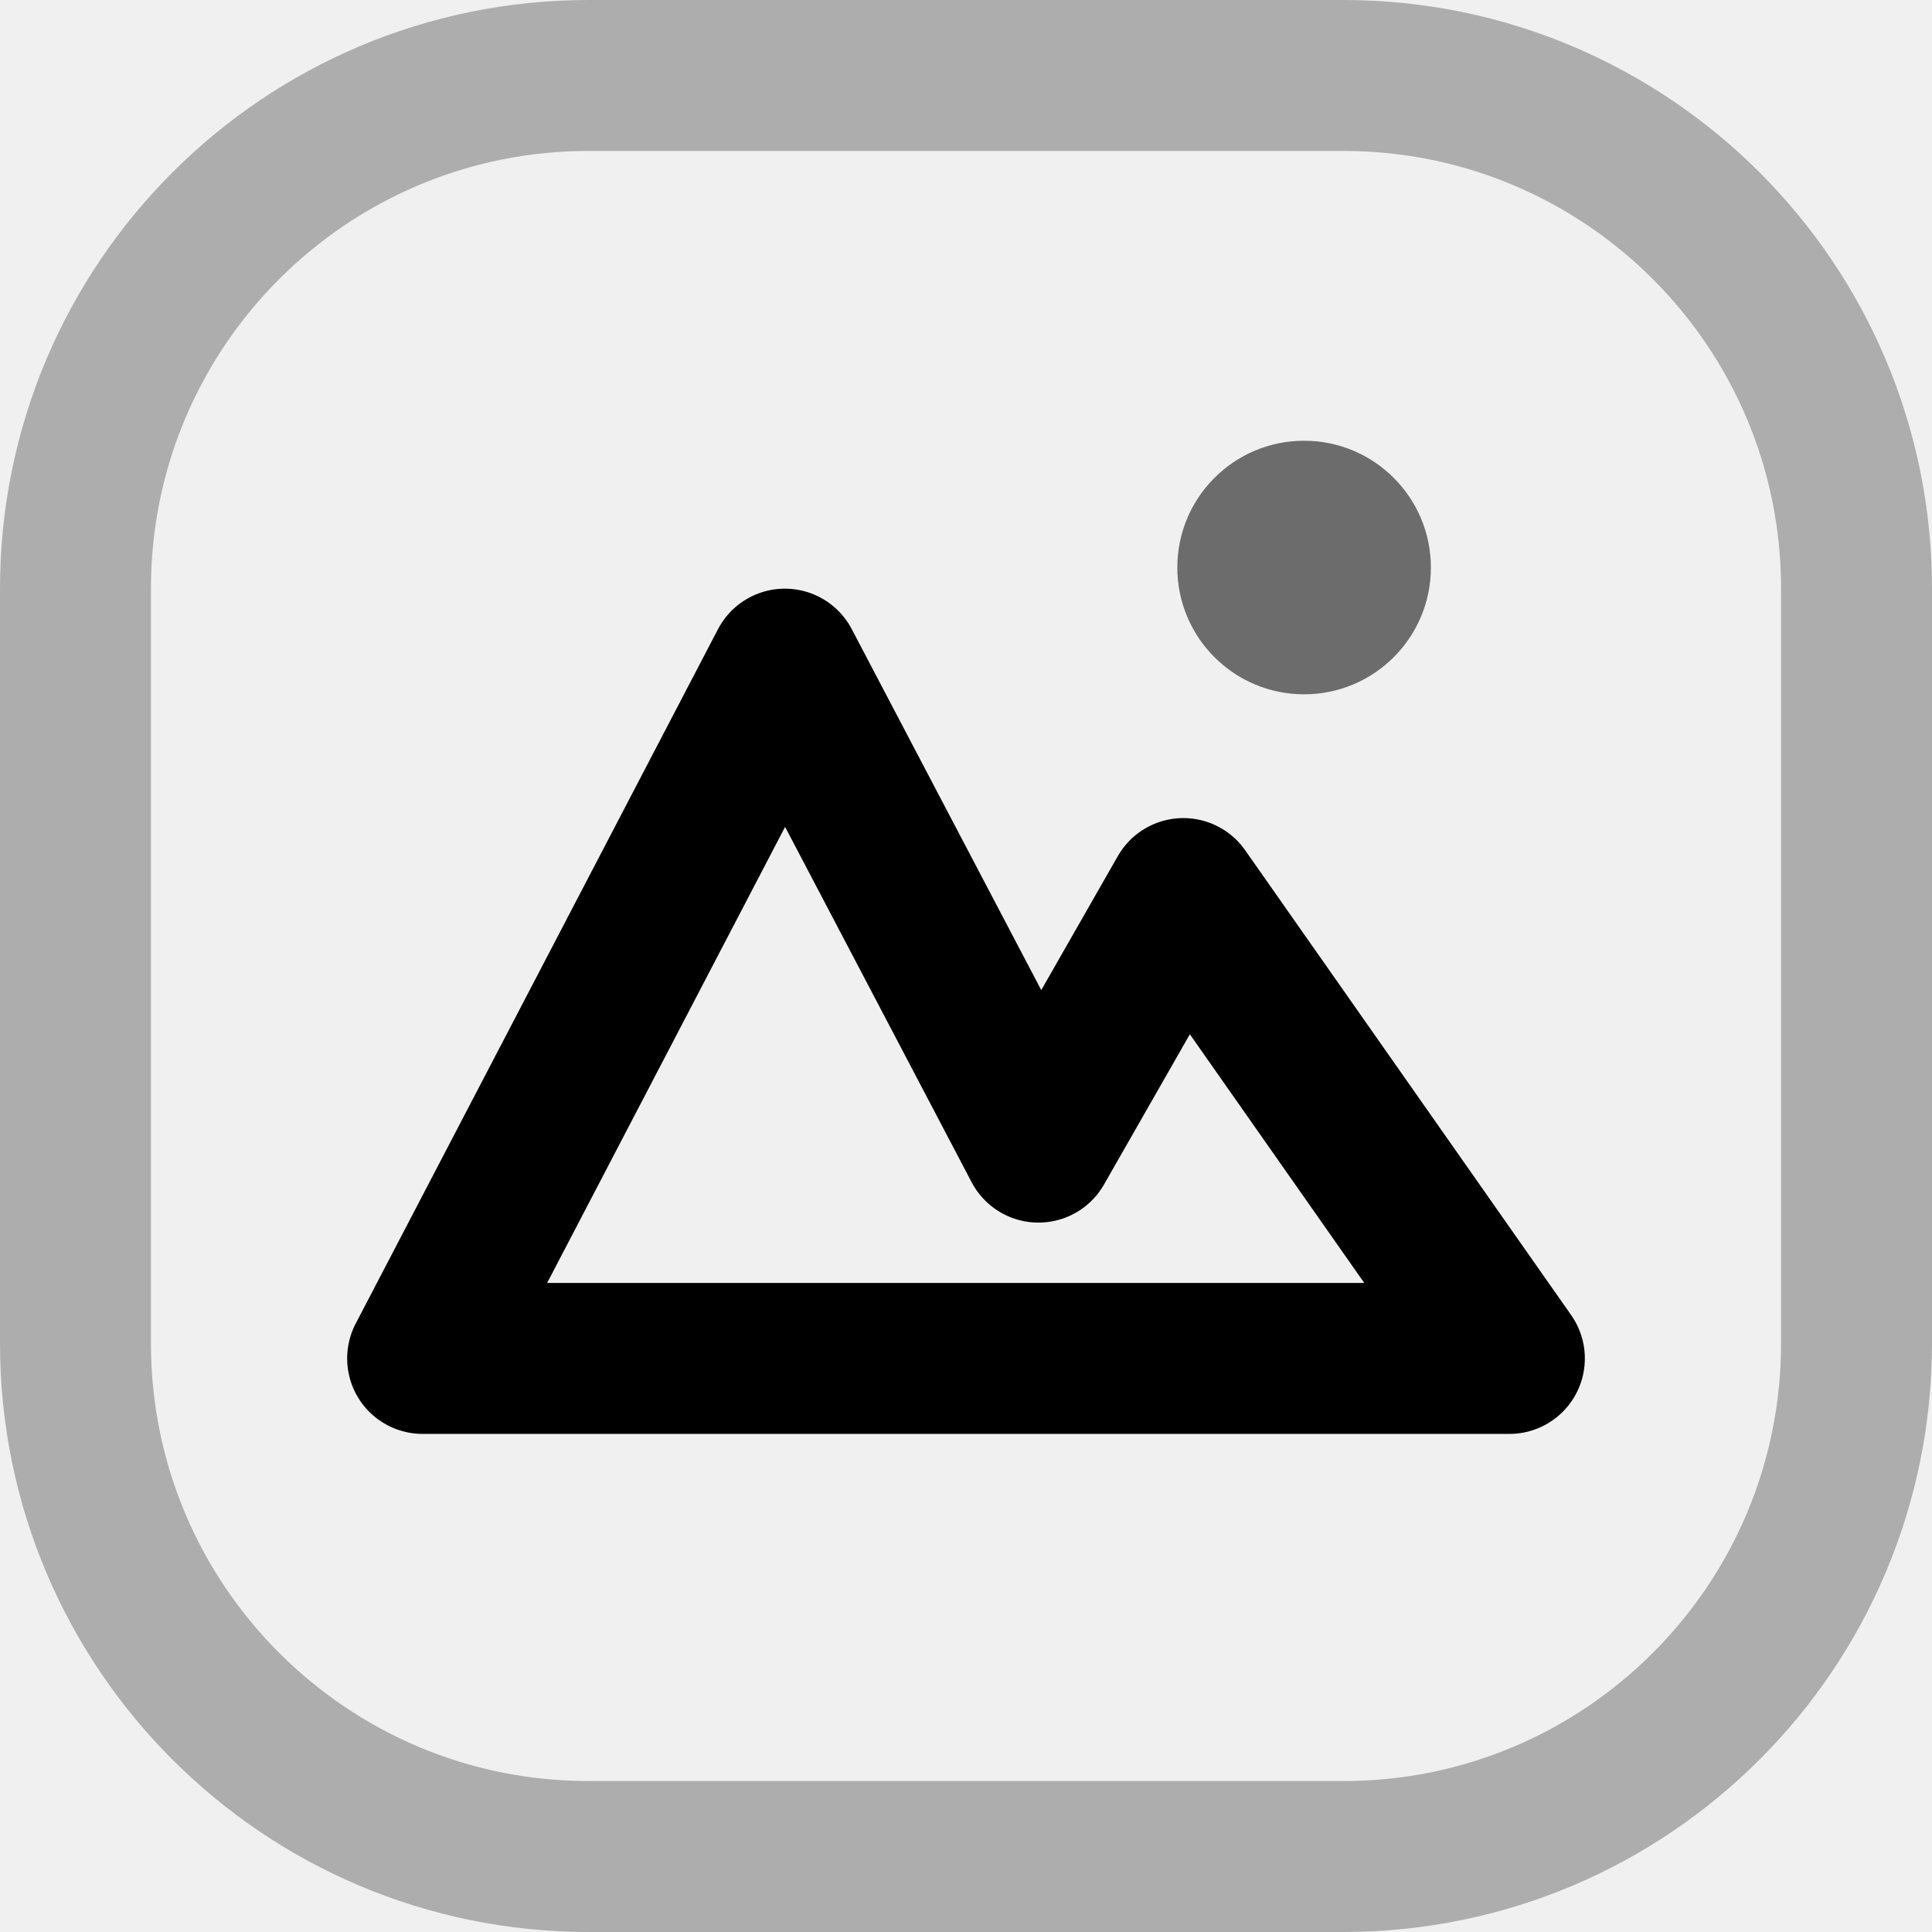
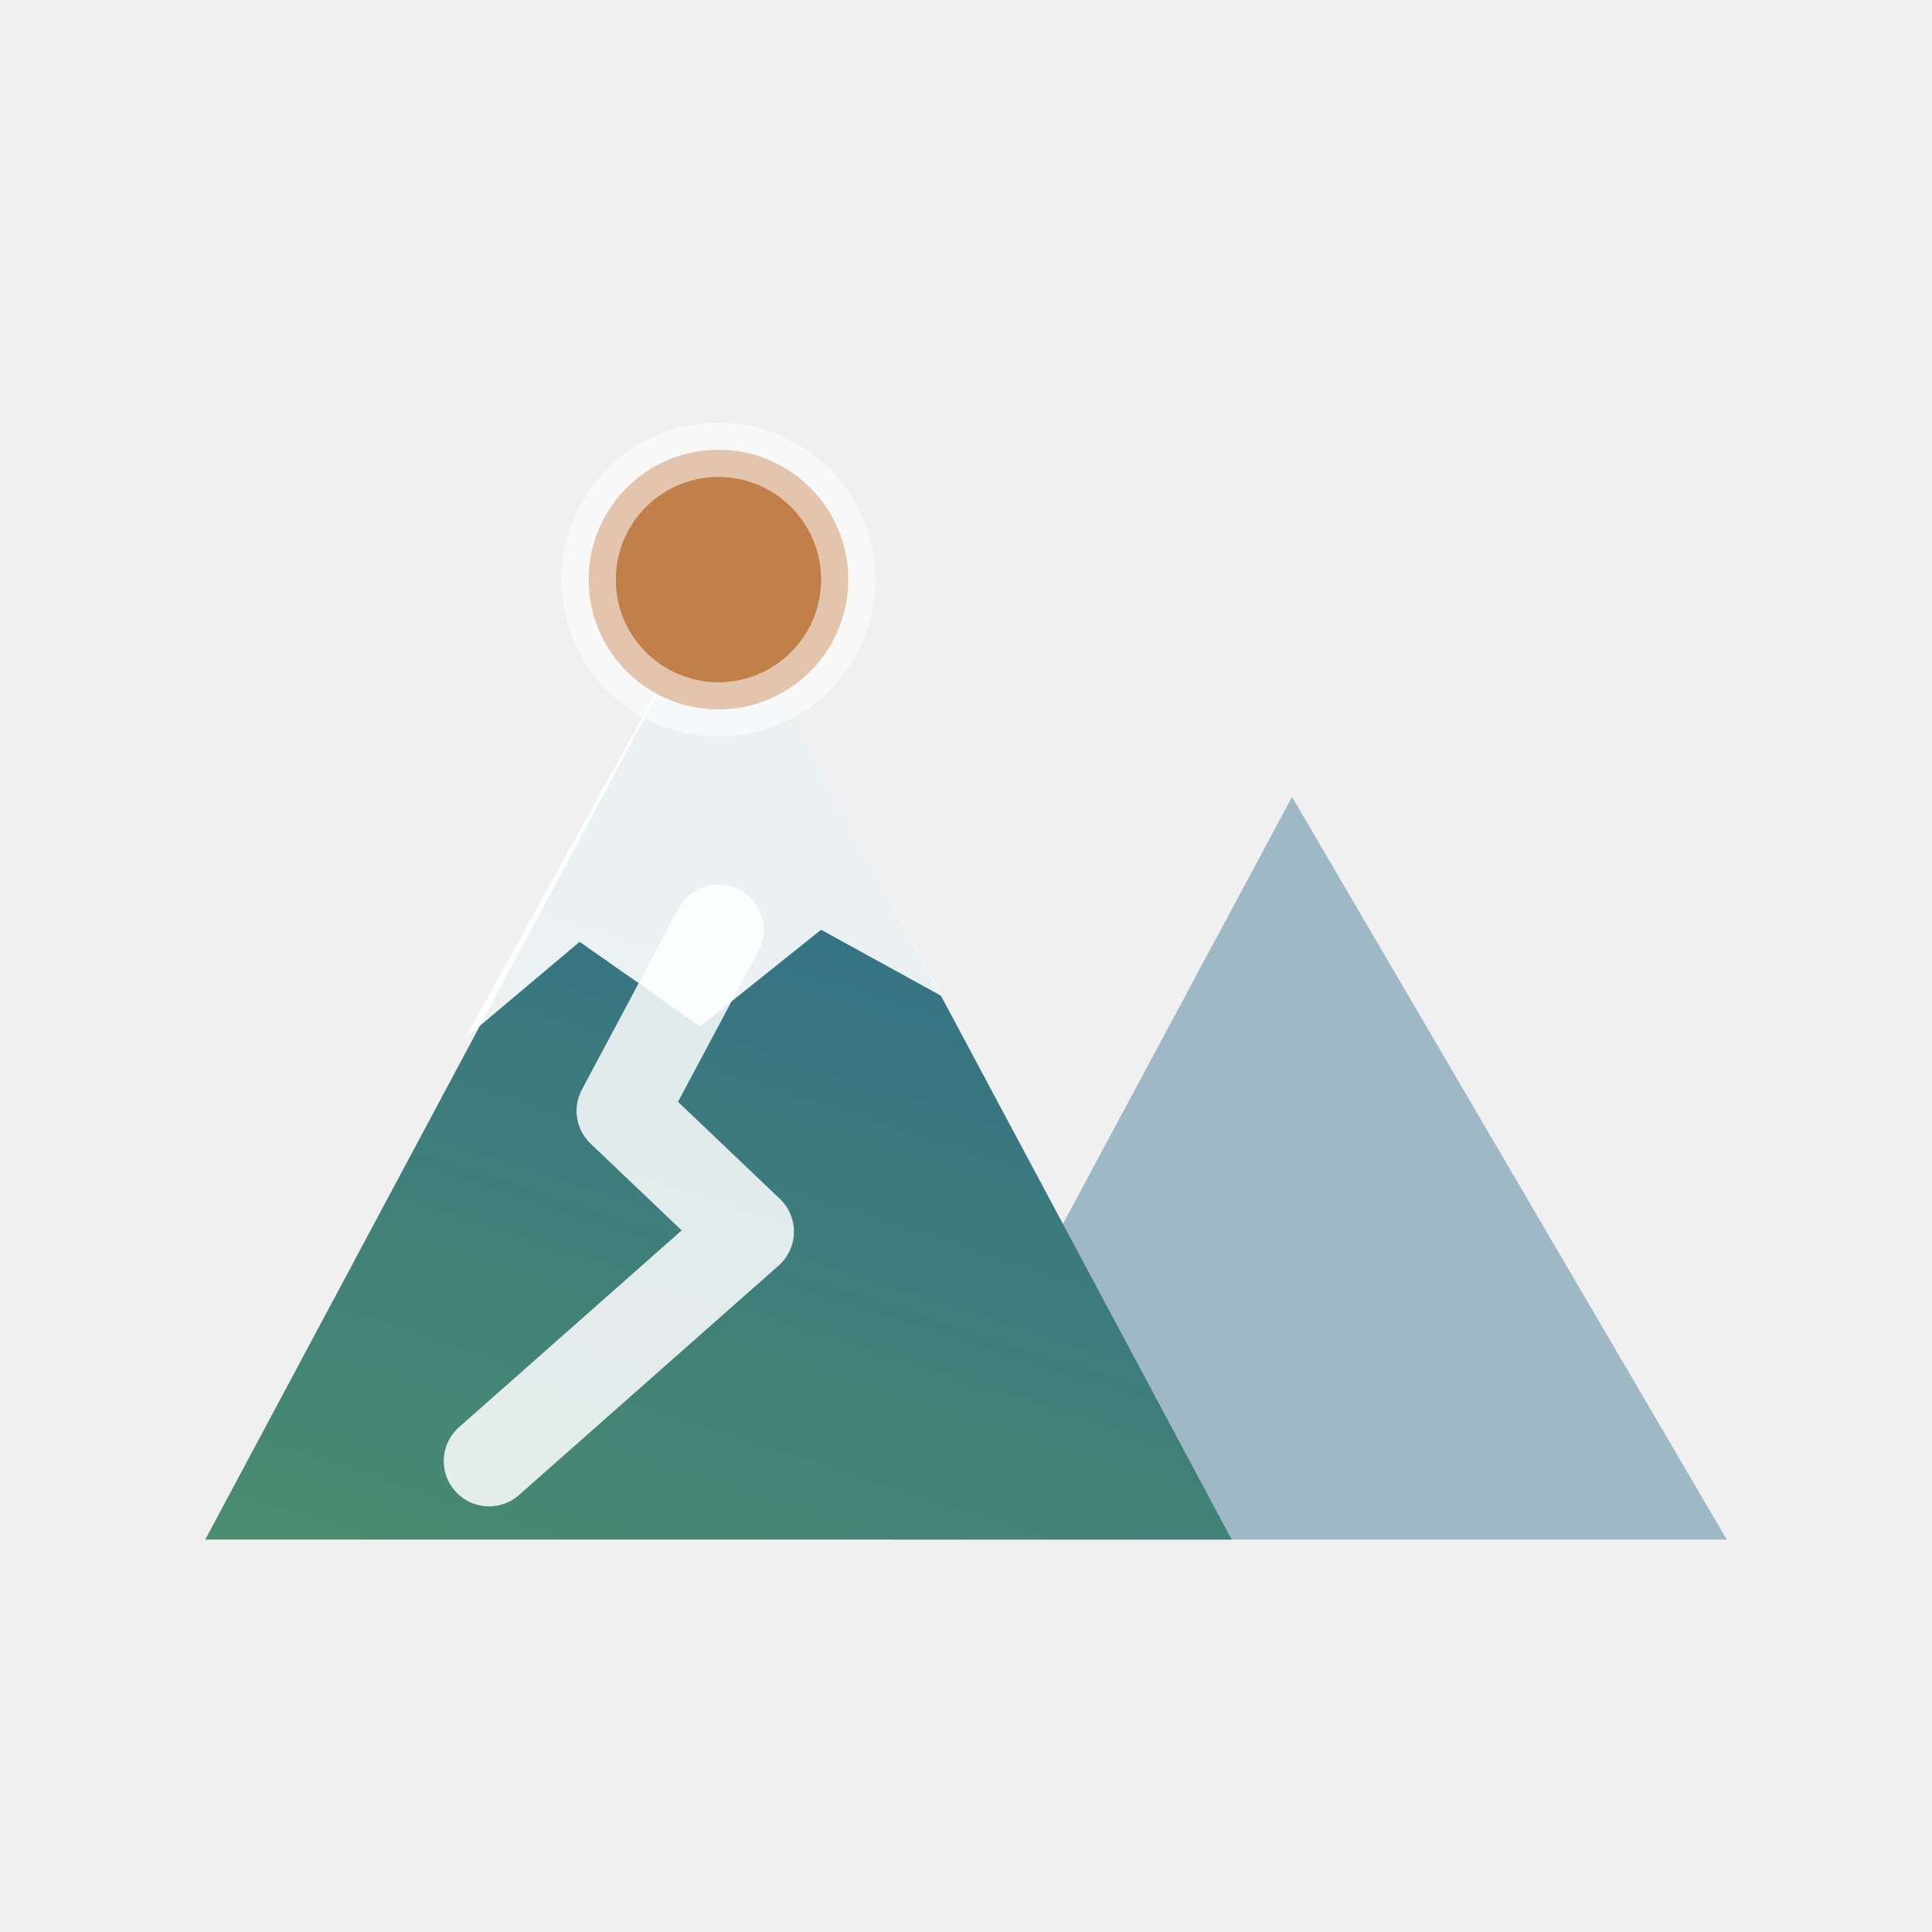
- <svg xmlns="http://www.w3.org/2000/svg" viewBox="0 0 32 32" fill="none" role="img" aria-label="Helga">
-   <rect x="1.25" y="1.25" width="29.5" height="29.5" rx="8.5" stroke="currentColor" stroke-width="2.5" opacity="0.28" />
-   <path d="M7 22.5 13 11l4.2 8 2.4-4.2L25 22.5z" stroke="currentColor" stroke-width="2.5" stroke-linejoin="round" stroke-linecap="round" />
-   <circle cx="21.6" cy="9.4" r="2.1" fill="currentColor" opacity="0.55" />
+ <svg xmlns="http://www.w3.org/2000/svg" viewBox="0 0 32 32" role="img" aria-label="Helga">
+   <defs>
+     <linearGradient id="peak" x1="0" y1="1" x2="0.35" y2="0">
+       <stop offset="0" stop-color="#4a8c6f" />
+       <stop offset="1" stop-color="#2e6b8a" />
+     </linearGradient>
+   </defs>
+   <path d="M14.8 25.5 21.4 13.2 28.6 25.5z" fill="#2e6b8a" opacity="0.42" />
+   <path d="M3.4 25.5 11.9 9.6 20.4 25.5z" fill="url(#peak)" />
+   <path d="M11.9 9.6 15.6 16.5 13.6 15.4 11.6 17 9.6 15.6 7.7 17.2z" fill="#ffffff" opacity="0.9" />
+   <path d="M8.1 24.2 12.4 20.4 10.3 18.4 11.9 15.4" fill="none" stroke="#ffffff" stroke-opacity="0.85" stroke-width="1.5" stroke-linecap="round" stroke-linejoin="round" />
+   <circle cx="11.9" cy="9.6" r="2.15" fill="#c17f4a" />
+   <circle cx="11.9" cy="9.6" r="2.15" fill="none" stroke="#ffffff" stroke-opacity="0.55" stroke-width="0.9" />
</svg>
